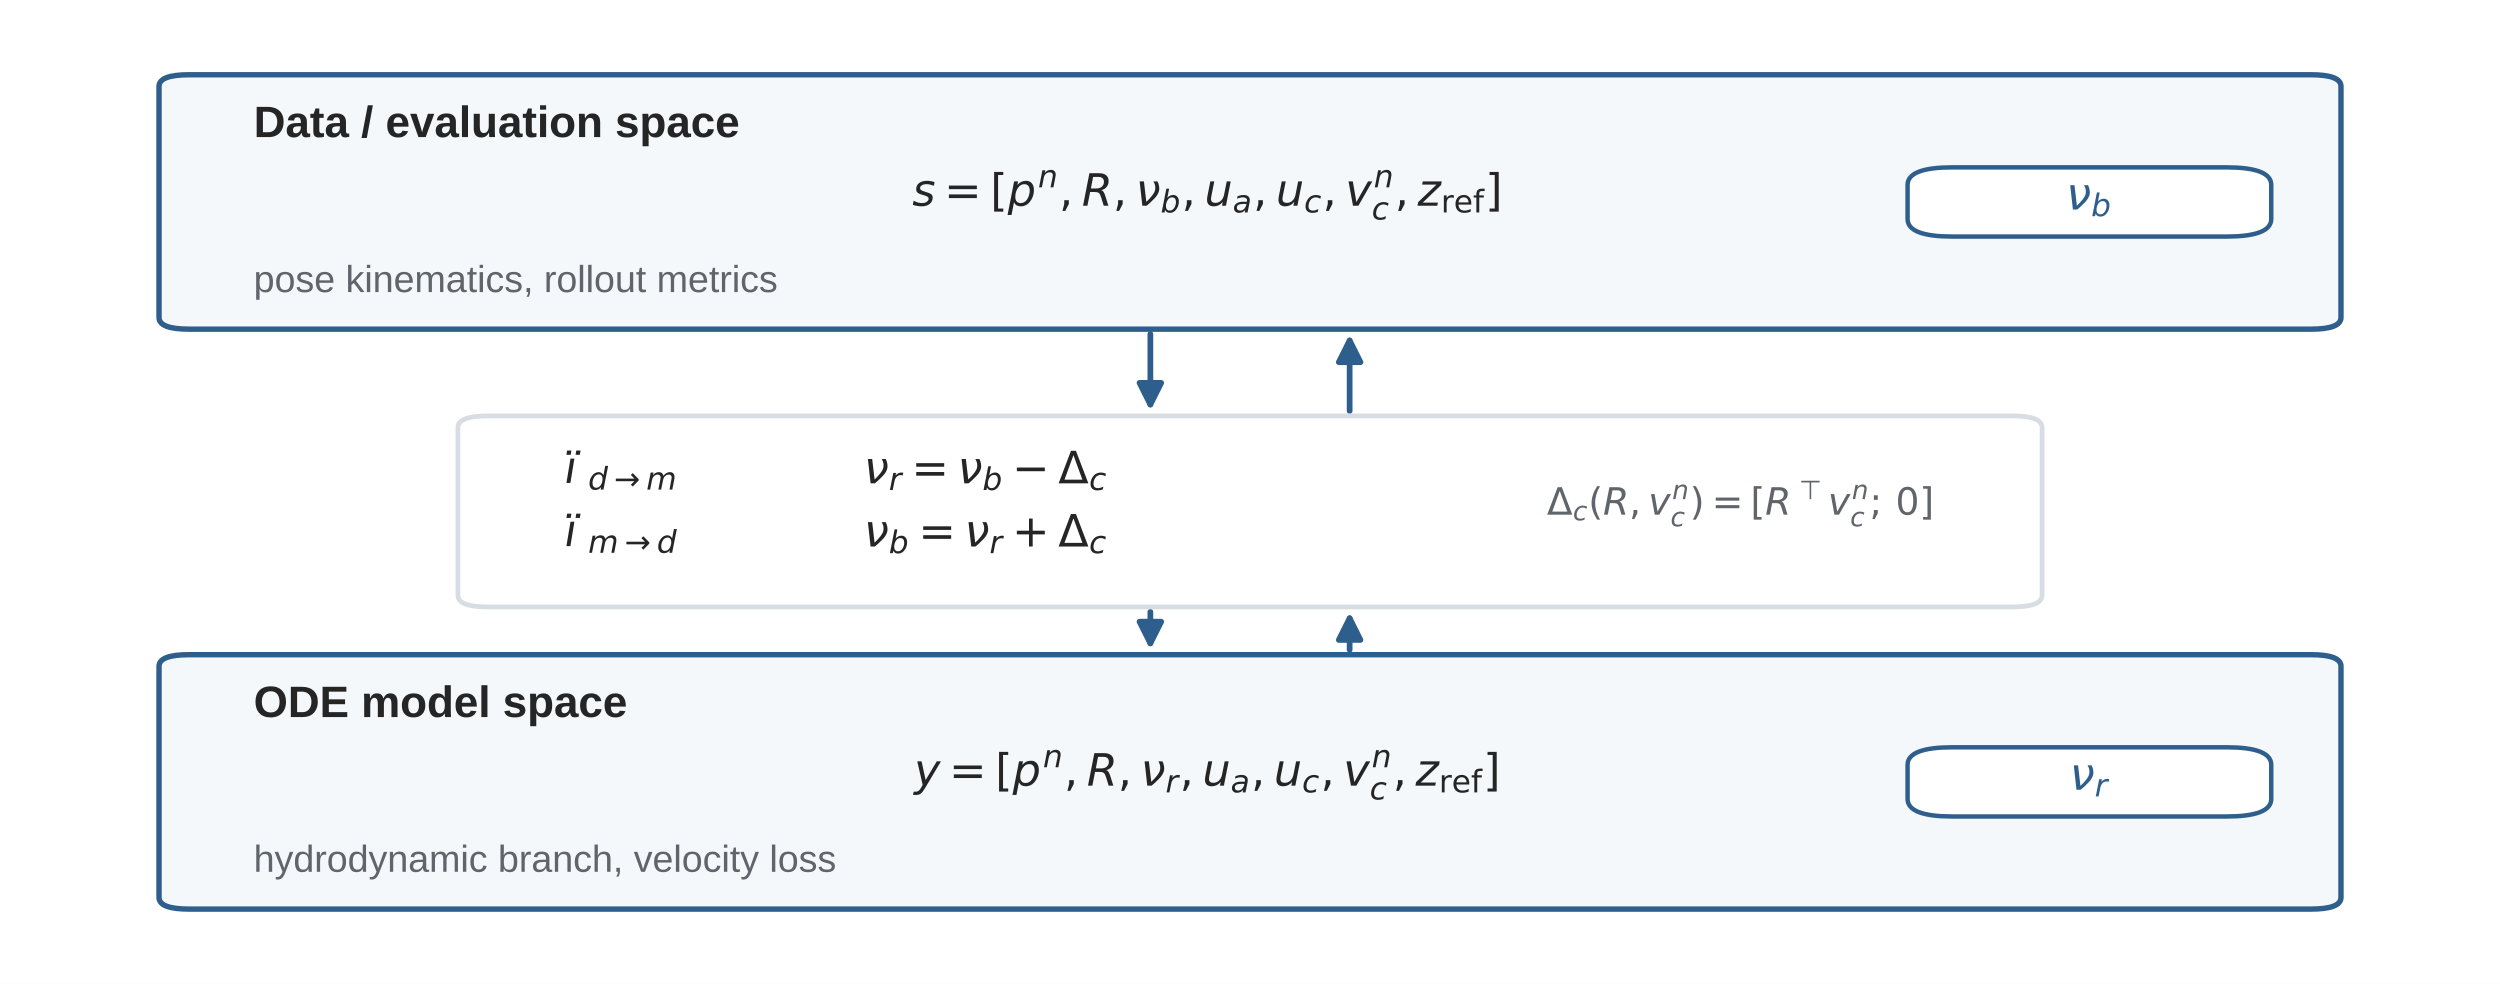
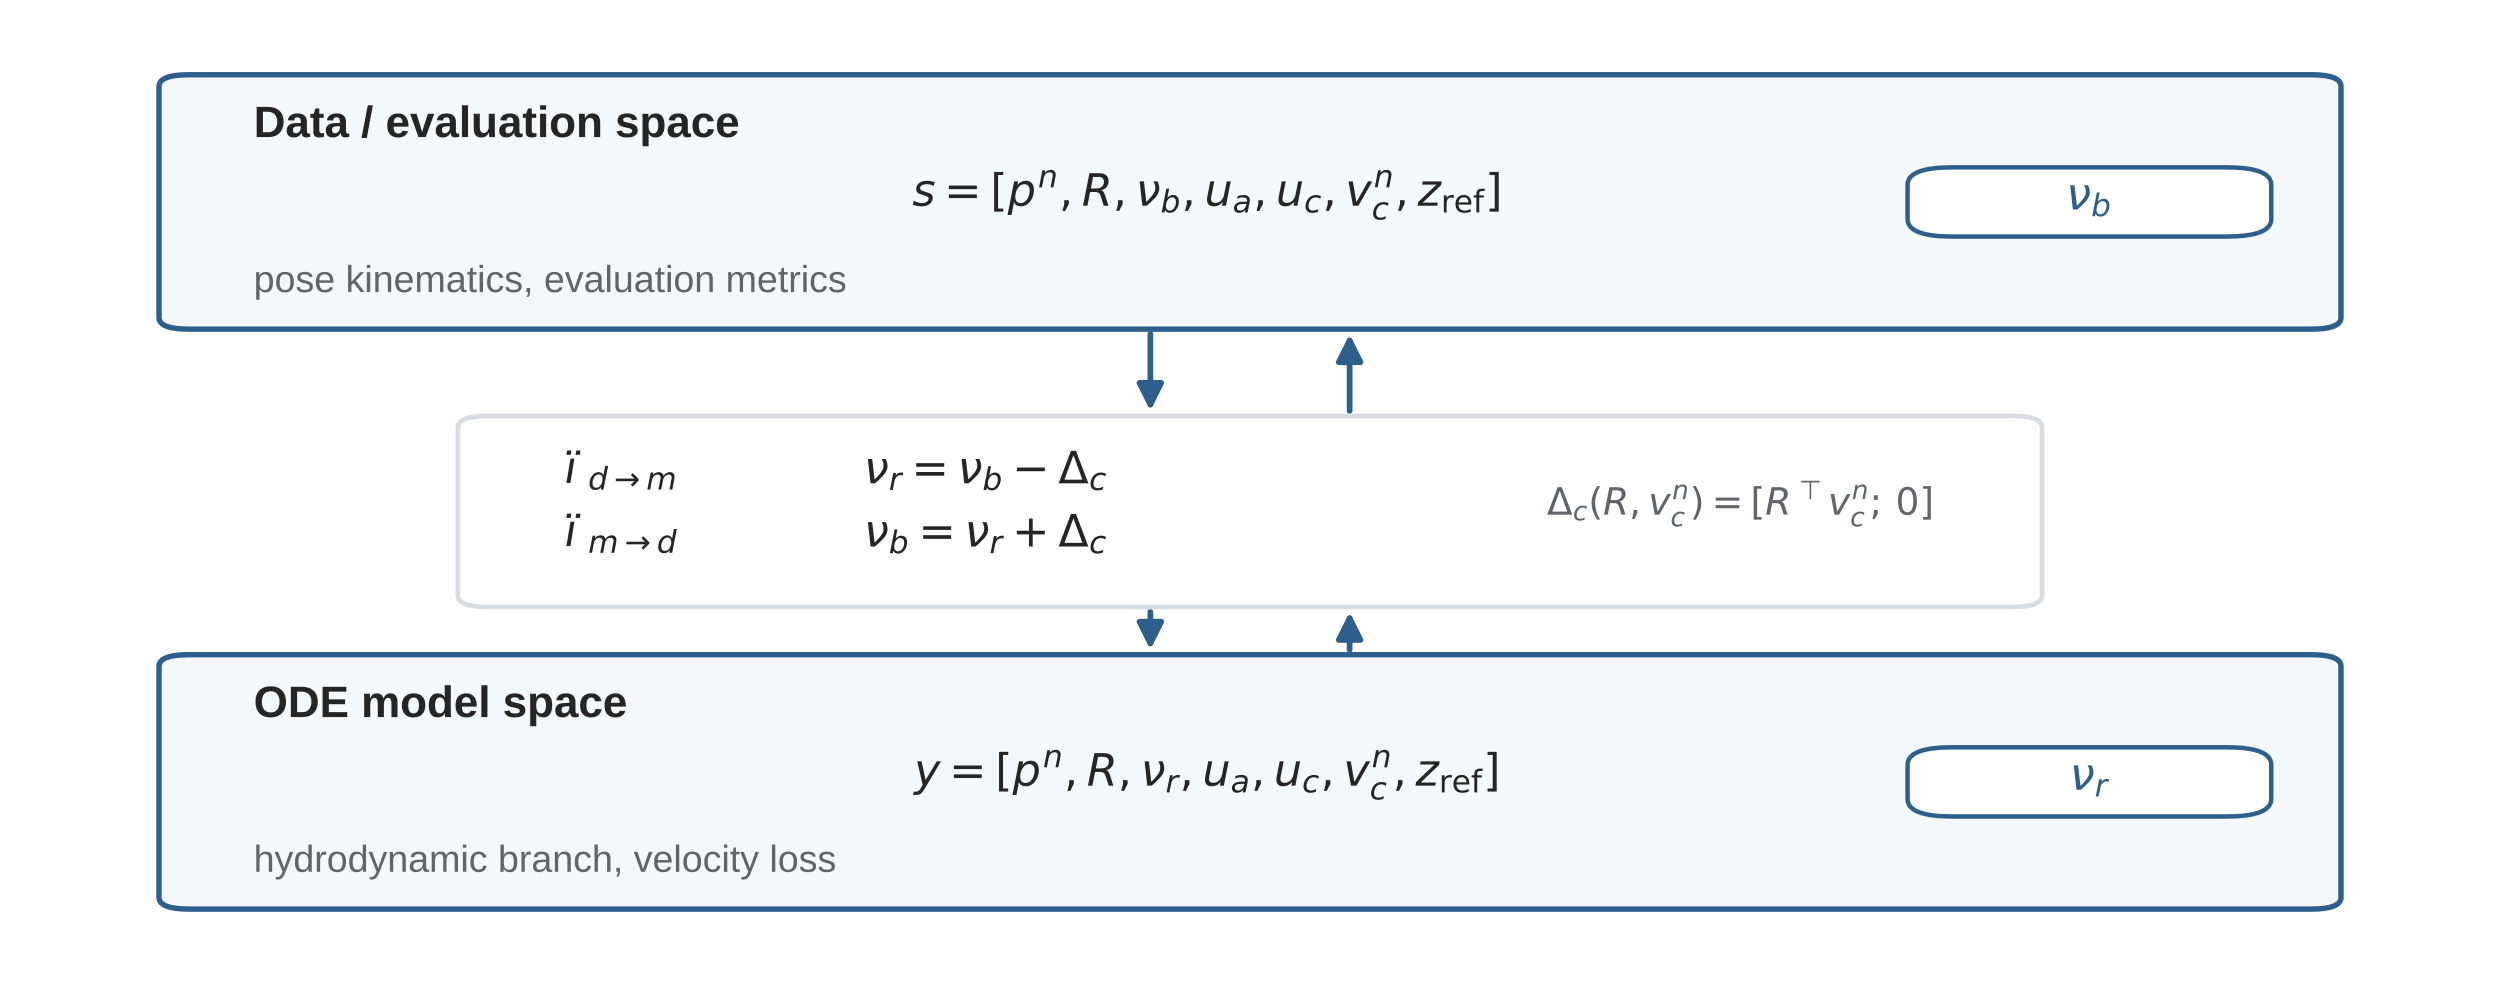
<svg xmlns="http://www.w3.org/2000/svg" width="392.621pt" height="154.511pt" viewBox="0 0 392.621 154.511" version="1.1">
  <defs>
    <style type="text/css">*{stroke-linejoin: round; stroke-linecap: butt}</style>
  </defs>
  <g id="figure_1">
    <g id="patch_1">
      <path d="M 0 154.511  L 392.621 154.511  L 392.621 -0  L 0 -0  z " style="fill: #ffffff" />
    </g>
    <g id="axes_1">
      <g id="patch_2">
-         <path d="M 29.667 51.693  L 362.954 51.693  Q 367.648 51.693 367.648 49.856  L 367.648 13.578  Q 367.648 11.741 362.954 11.741  L 29.667 11.741  Q 24.973 11.741 24.973 13.578  L 24.973 49.856  Q 24.973 51.693 29.667 51.693  z " clip-path="url(#p34348f7755)" style="fill: #f4f8fb; stroke: #2e5e8c; stroke-width: 0.85; stroke-linejoin: miter" />
+         <path d="M 29.667 51.693  L 362.954 51.693  Q 367.648 51.693 367.648 49.856  L 367.648 13.578  Q 367.648 11.741 362.954 11.741  L 29.667 11.741  Q 24.973 11.741 24.973 13.578  L 24.973 49.856  Q 24.973 51.693 29.667 51.693  z " clip-path="url(#p67f7baf909)" style="fill: #f4f8fb; stroke: #2e5e8c; stroke-width: 0.85; stroke-linejoin: miter" />
      </g>
      <g id="patch_3">
-         <path d="M 29.667 142.77  L 362.954 142.77  Q 367.648 142.77 367.648 140.933  L 367.648 104.655  Q 367.648 102.818 362.954 102.818  L 29.667 102.818  Q 24.973 102.818 24.973 104.655  L 24.973 140.933  Q 24.973 142.77 29.667 142.77  z " clip-path="url(#p34348f7755)" style="fill: #f4f8fb; stroke: #2e5e8c; stroke-width: 0.85; stroke-linejoin: miter" />
+         <path d="M 29.667 142.77  L 362.954 142.77  Q 367.648 142.77 367.648 140.933  L 367.648 104.655  Q 367.648 102.818 362.954 102.818  L 29.667 102.818  Q 24.973 102.818 24.973 104.655  L 24.973 140.933  Q 24.973 142.77 29.667 142.77  z " clip-path="url(#p67f7baf909)" style="fill: #f4f8fb; stroke: #2e5e8c; stroke-width: 0.85; stroke-linejoin: miter" />
      </g>
      <g id="patch_4">
-         <path d="M 180.663 52.465  Q 180.663 58.501 180.663 63.531  " clip-path="url(#p34348f7755)" style="fill: none; stroke: #2e5e8c; stroke-width: 0.9; stroke-linecap: round" />
-         <path d="M 182.363 60.131  L 180.663 63.531  L 178.963 60.131  z " clip-path="url(#p34348f7755)" style="fill: #2e5e8c; stroke: #2e5e8c; stroke-width: 0.9; stroke-linecap: round" />
+         <path d="M 180.663 52.465  Q 180.663 58.501 180.663 63.531  " clip-path="url(#p67f7baf909)" style="fill: none; stroke: #2e5e8c; stroke-width: 0.9; stroke-linecap: round" />
+         <path d="M 182.363 60.131  L 180.663 63.531  L 178.963 60.131  z " clip-path="url(#p67f7baf909)" style="fill: #2e5e8c; stroke: #2e5e8c; stroke-width: 0.9; stroke-linecap: round" />
      </g>
      <g id="patch_5">
-         <path d="M 180.663 96.09  Q 180.663 99.066 180.663 101.037  " clip-path="url(#p34348f7755)" style="fill: none; stroke: #2e5e8c; stroke-width: 0.9; stroke-linecap: round" />
-         <path d="M 182.363 97.637  L 180.663 101.037  L 178.963 97.637  z " clip-path="url(#p34348f7755)" style="fill: #2e5e8c; stroke: #2e5e8c; stroke-width: 0.9; stroke-linecap: round" />
+         <path d="M 180.663 96.09  Q 180.663 99.066 180.663 101.037  " clip-path="url(#p67f7baf909)" style="fill: none; stroke: #2e5e8c; stroke-width: 0.9; stroke-linecap: round" />
+         <path d="M 182.363 97.637  L 180.663 101.037  L 178.963 97.637  z " clip-path="url(#p67f7baf909)" style="fill: #2e5e8c; stroke: #2e5e8c; stroke-width: 0.9; stroke-linecap: round" />
      </g>
      <g id="patch_6">
-         <path d="M 211.958 102.046  Q 211.958 99.07 211.958 97.099  " clip-path="url(#p34348f7755)" style="fill: none; stroke: #2e5e8c; stroke-width: 0.9; stroke-linecap: round" />
-         <path d="M 210.258 100.499  L 211.958 97.099  L 213.658 100.499  z " clip-path="url(#p34348f7755)" style="fill: #2e5e8c; stroke: #2e5e8c; stroke-width: 0.9; stroke-linecap: round" />
+         <path d="M 211.958 102.046  Q 211.958 99.07 211.958 97.099  " clip-path="url(#p67f7baf909)" style="fill: none; stroke: #2e5e8c; stroke-width: 0.9; stroke-linecap: round" />
+         <path d="M 210.258 100.499  L 211.958 97.099  L 213.658 100.499  z " clip-path="url(#p67f7baf909)" style="fill: #2e5e8c; stroke: #2e5e8c; stroke-width: 0.9; stroke-linecap: round" />
      </g>
      <g id="patch_7">
-         <path d="M 211.958 64.543  Q 211.958 58.507 211.958 53.478  " clip-path="url(#p34348f7755)" style="fill: none; stroke: #2e5e8c; stroke-width: 0.9; stroke-linecap: round" />
-         <path d="M 210.258 56.878  L 211.958 53.478  L 213.658 56.878  z " clip-path="url(#p34348f7755)" style="fill: #2e5e8c; stroke: #2e5e8c; stroke-width: 0.9; stroke-linecap: round" />
+         <path d="M 211.958 64.543  Q 211.958 58.507 211.958 53.478  " clip-path="url(#p67f7baf909)" style="fill: none; stroke: #2e5e8c; stroke-width: 0.9; stroke-linecap: round" />
+         <path d="M 210.258 56.878  L 211.958 53.478  L 213.658 56.878  z " clip-path="url(#p67f7baf909)" style="fill: #2e5e8c; stroke: #2e5e8c; stroke-width: 0.9; stroke-linecap: round" />
      </g>
      <g id="text_1">
        <text style="font-weight: 700; font-size: 6.9px; font-family: 'Arial', 'Helvetica', 'DejaVu Sans', sans-serif; text-anchor: start; fill: #252525" x="39.838" y="21.531" transform="rotate(-0 39.83811 21.53144)">Data / evaluation space</text>
      </g>
      <g id="text_2">
        <g style="fill: #252525" transform="translate(143.2772 32.6818)">
          <text>
            <tspan x="0" y="-0.364" style="font-style: oblique; font-size: 7px; font-family: 'DejaVu Sans'; fill: #252525">s</tspan>
            <tspan x="14.971" y="-0.364" style="font-style: oblique; font-size: 7px; font-family: 'DejaVu Sans'; fill: #252525">p</tspan>
            <tspan x="26.626" y="-0.364" style="font-style: oblique; font-size: 7px; font-family: 'DejaVu Sans'; fill: #252525">R</tspan>
            <tspan x="35.078" y="-0.364" style="font-style: oblique; font-size: 7px; font-family: 'DejaVu Sans'; fill: #252525">ν</tspan>
            <tspan x="45.879" y="-0.364" style="font-style: oblique; font-size: 7px; font-family: 'DejaVu Sans'; fill: #252525">u</tspan>
            <tspan x="57.099" y="-0.364" style="font-style: oblique; font-size: 7px; font-family: 'DejaVu Sans'; fill: #252525">u</tspan>
            <tspan x="68.009" y="-0.364" style="font-style: oblique; font-size: 7px; font-family: 'DejaVu Sans'; fill: #252525">v</tspan>
            <tspan x="79.35" y="-0.364" style="font-style: oblique; font-size: 7px; font-family: 'DejaVu Sans'; fill: #252525">z</tspan>
            <tspan x="5.011" y="-0.364" style="font-size: 7px; font-family: 'DejaVu Sans'; fill: #252525">=</tspan>
            <tspan x="12.24" y="-0.364" style="font-size: 7px; font-family: 'DejaVu Sans'; fill: #252525">[</tspan>
            <tspan x="23.037" y="-0.364" style="font-size: 7px; font-family: 'DejaVu Sans'; fill: #252525">,</tspan>
            <tspan x="31.489" y="-0.364" style="font-size: 7px; font-family: 'DejaVu Sans'; fill: #252525">,</tspan>
            <tspan x="42.29" y="-0.364" style="font-size: 7px; font-family: 'DejaVu Sans'; fill: #252525">,</tspan>
            <tspan x="53.51" y="-0.364" style="font-size: 7px; font-family: 'DejaVu Sans'; fill: #252525">,</tspan>
            <tspan x="64.421" y="-0.364" style="font-size: 7px; font-family: 'DejaVu Sans'; fill: #252525">,</tspan>
            <tspan x="75.762" y="-0.364" style="font-size: 7px; font-family: 'DejaVu Sans'; fill: #252525">,</tspan>
            <tspan x="89.97" y="-0.364" style="font-size: 7px; font-family: 'DejaVu Sans'; fill: #252525">]</tspan>
            <tspan x="19.74" y="-3.255" style="font-style: oblique; font-size: 4.9px; font-family: 'DejaVu Sans'; fill: #252525">n</tspan>
            <tspan x="38.988" y="0.686" style="font-style: oblique; font-size: 4.9px; font-family: 'DejaVu Sans'; fill: #252525">b</tspan>
            <tspan x="50.316" y="0.686" style="font-style: oblique; font-size: 4.9px; font-family: 'DejaVu Sans'; fill: #252525">a</tspan>
            <tspan x="61.535" y="0.686" style="font-style: oblique; font-size: 4.9px; font-family: 'DejaVu Sans'; fill: #252525">c</tspan>
            <tspan x="72.152" y="1.799" style="font-style: oblique; font-size: 4.9px; font-family: 'DejaVu Sans'; fill: #252525">c</tspan>
            <tspan x="72.465" y="-3.255" style="font-style: oblique; font-size: 4.9px; font-family: 'DejaVu Sans'; fill: #252525">n</tspan>
            <tspan x="83.025" y="0.686" style="font-size: 4.9px; font-family: 'DejaVu Sans'; fill: #252525">r</tspan>
            <tspan x="85.039" y="0.686" style="font-size: 4.9px; font-family: 'DejaVu Sans'; fill: #252525">e</tspan>
            <tspan x="88.054" y="0.686" style="font-size: 4.9px; font-family: 'DejaVu Sans'; fill: #252525">f</tspan>
          </text>
        </g>
      </g>
      <g id="text_3">
-         <text style="font-size: 5.9px; font-family: 'Arial', 'Helvetica', 'DejaVu Sans', sans-serif; text-anchor: start; fill: #60646b" x="39.838" y="45.87" transform="rotate(-0 39.83811 45.87044)">pose kinematics, rollout metrics</text>
+         <text style="font-size: 5.9px; font-family: 'Arial', 'Helvetica', 'DejaVu Sans', sans-serif; text-anchor: start; fill: #60646b" x="39.838" y="45.87" transform="rotate(-0 39.83811 45.87044)">pose kinematics, evaluation metrics</text>
      </g>
      <g id="patch_8">
-         <path d="M 306.624 37.151  L 349.654 37.151  Q 356.695 37.151 356.695 34.396  L 356.695 29.038  Q 356.695 26.283 349.654 26.283  L 306.624 26.283  Q 299.582 26.283 299.582 29.038  L 299.582 34.396  Q 299.582 37.151 306.624 37.151  z " clip-path="url(#p34348f7755)" style="fill: #ffffff; stroke: #2e5e8c; stroke-width: 0.7; stroke-linejoin: miter" />
+         <path d="M 306.624 37.151  L 349.654 37.151  Q 356.695 37.151 356.695 34.396  L 356.695 29.038  Q 356.695 26.283 349.654 26.283  L 306.624 26.283  Q 299.582 26.283 299.582 29.038  L 299.582 34.396  Q 299.582 37.151 306.624 37.151  z " clip-path="url(#p67f7baf909)" style="fill: #ffffff; stroke: #2e5e8c; stroke-width: 0.7; stroke-linejoin: miter" />
      </g>
      <g id="text_4">
        <g style="fill: #2e5e8c" transform="translate(324.4986 33.08185)">
          <text>
            <tspan x="0" y="-0.172" style="font-style: oblique; font-size: 7px; font-family: 'DejaVu Sans'; fill: #2e5e8c">ν</tspan>
            <tspan x="3.91" y="0.878" style="font-style: oblique; font-size: 4.9px; font-family: 'DejaVu Sans'; fill: #2e5e8c">b</tspan>
          </text>
        </g>
      </g>
      <g id="patch_9">
-         <path d="M 76.609 95.318  L 316.012 95.318  Q 320.706 95.318 320.706 93.481  L 320.706 67.153  Q 320.706 65.316 316.012 65.316  L 76.609 65.316  Q 71.915 65.316 71.915 67.153  L 71.915 93.481  Q 71.915 95.318 76.609 95.318  z " clip-path="url(#p34348f7755)" style="fill: #ffffff; stroke: #d8dde3; stroke-width: 0.75; stroke-linejoin: miter" />
+         <path d="M 76.609 95.318  L 316.012 95.318  Q 320.706 95.318 320.706 93.481  L 320.706 67.153  Q 320.706 65.316 316.012 65.316  L 76.609 65.316  Q 71.915 65.316 71.915 67.153  L 71.915 93.481  Q 71.915 95.318 76.609 95.318  z " clip-path="url(#p67f7baf909)" style="fill: #ffffff; stroke: #d8dde3; stroke-width: 0.75; stroke-linejoin: miter" />
      </g>
      <g id="text_5">
        <g style="fill: #252525" transform="translate(88.73575 76.8013)">
          <text>
            <tspan x="0" y="-0.953" style="font-style: italic; font-size: 7px; font-family: 'STIXNonUnicode'; fill: #252525"></tspan>
            <tspan x="3.63" y="0.097" style="font-style: oblique; font-size: 4.9px; font-family: 'DejaVu Sans'; fill: #252525">d</tspan>
            <tspan x="12.755" y="0.097" style="font-style: oblique; font-size: 4.9px; font-family: 'DejaVu Sans'; fill: #252525">m</tspan>
            <tspan x="7.695" y="0.097" style="font-size: 4.9px; font-family: 'DejaVu Sans'; fill: #252525">→</tspan>
          </text>
        </g>
      </g>
      <g id="text_6">
        <g style="fill: #252525" transform="translate(135.6775 76.8013)">
          <text>
            <tspan x="0" y="-0.891" style="font-style: oblique; font-size: 7px; font-family: 'DejaVu Sans'; fill: #252525">ν</tspan>
            <tspan x="14.709" y="-0.891" style="font-style: oblique; font-size: 7px; font-family: 'DejaVu Sans'; fill: #252525">ν</tspan>
            <tspan x="3.91" y="0.159" style="font-style: oblique; font-size: 4.9px; font-family: 'DejaVu Sans'; fill: #252525">r</tspan>
            <tspan x="18.619" y="0.159" style="font-style: oblique; font-size: 4.9px; font-family: 'DejaVu Sans'; fill: #252525">b</tspan>
            <tspan x="35.369" y="0.159" style="font-style: oblique; font-size: 4.9px; font-family: 'DejaVu Sans'; fill: #252525">c</tspan>
            <tspan x="7.48" y="-0.891" style="font-size: 7px; font-family: 'DejaVu Sans'; fill: #252525">=</tspan>
            <tspan x="23.285" y="-0.891" style="font-size: 7px; font-family: 'DejaVu Sans'; fill: #252525">−</tspan>
            <tspan x="30.514" y="-0.891" style="font-size: 7px; font-family: 'DejaVu Sans'; fill: #252525">Δ</tspan>
          </text>
        </g>
      </g>
      <g id="text_7">
        <g style="fill: #252525" transform="translate(88.73575 86.72029)">
          <text>
            <tspan x="0" y="-0.953" style="font-style: italic; font-size: 7px; font-family: 'STIXNonUnicode'; fill: #252525"></tspan>
            <tspan x="3.63" y="0.097" style="font-style: oblique; font-size: 4.9px; font-family: 'DejaVu Sans'; fill: #252525">m</tspan>
            <tspan x="14.418" y="0.097" style="font-style: oblique; font-size: 4.9px; font-family: 'DejaVu Sans'; fill: #252525">d</tspan>
            <tspan x="9.358" y="0.097" style="font-size: 4.9px; font-family: 'DejaVu Sans'; fill: #252525">→</tspan>
          </text>
        </g>
      </g>
      <g id="text_8">
        <g style="fill: #252525" transform="translate(135.6775 86.72029)">
          <text>
            <tspan x="0" y="-0.891" style="font-style: oblique; font-size: 7px; font-family: 'DejaVu Sans'; fill: #252525">ν</tspan>
            <tspan x="15.805" y="-0.891" style="font-style: oblique; font-size: 7px; font-family: 'DejaVu Sans'; fill: #252525">ν</tspan>
            <tspan x="3.91" y="0.159" style="font-style: oblique; font-size: 4.9px; font-family: 'DejaVu Sans'; fill: #252525">b</tspan>
            <tspan x="19.715" y="0.159" style="font-style: oblique; font-size: 4.9px; font-family: 'DejaVu Sans'; fill: #252525">r</tspan>
            <tspan x="35.369" y="0.159" style="font-style: oblique; font-size: 4.9px; font-family: 'DejaVu Sans'; fill: #252525">c</tspan>
            <tspan x="8.576" y="-0.891" style="font-size: 7px; font-family: 'DejaVu Sans'; fill: #252525">=</tspan>
            <tspan x="23.285" y="-0.891" style="font-size: 7px; font-family: 'DejaVu Sans'; fill: #252525">+</tspan>
            <tspan x="30.514" y="-0.891" style="font-size: 7px; font-family: 'DejaVu Sans'; fill: #252525">Δ</tspan>
          </text>
        </g>
      </g>
      <g id="text_9">
        <g style="fill: #60646b" transform="translate(242.9384 81.50629)">
          <text>
            <tspan x="0" y="-0.676" style="font-size: 5.9px; font-family: 'DejaVu Sans'; fill: #60646b">Δ</tspan>
            <tspan x="6.515" y="-0.676" style="font-size: 5.9px; font-family: 'DejaVu Sans'; fill: #60646b">(</tspan>
            <tspan x="12.906" y="-0.676" style="font-size: 5.9px; font-family: 'DejaVu Sans'; fill: #60646b">,</tspan>
            <tspan x="22.449" y="-0.676" style="font-size: 5.9px; font-family: 'DejaVu Sans'; fill: #60646b">)</tspan>
            <tspan x="25.895" y="-0.676" style="font-size: 5.9px; font-family: 'DejaVu Sans'; fill: #60646b">=</tspan>
            <tspan x="31.978" y="-0.676" style="font-size: 5.9px; font-family: 'DejaVu Sans'; fill: #60646b">[</tspan>
            <tspan x="50.666" y="-0.676" style="font-size: 5.9px; font-family: 'DejaVu Sans'; fill: #60646b">;</tspan>
            <tspan x="54.754" y="-0.676" style="font-size: 5.9px; font-family: 'DejaVu Sans'; fill: #60646b">0</tspan>
            <tspan x="58.502" y="-0.676" style="font-size: 5.9px; font-family: 'DejaVu Sans'; fill: #60646b">]</tspan>
            <tspan x="4.086" y="0.209" style="font-style: oblique; font-size: 4.13px; font-family: 'DejaVu Sans'; fill: #60646b">c</tspan>
            <tspan x="19.412" y="1.147" style="font-style: oblique; font-size: 4.13px; font-family: 'DejaVu Sans'; fill: #60646b">c</tspan>
            <tspan x="19.674" y="-3.112" style="font-style: oblique; font-size: 4.13px; font-family: 'DejaVu Sans'; fill: #60646b">n</tspan>
            <tspan x="47.629" y="1.147" style="font-style: oblique; font-size: 4.13px; font-family: 'DejaVu Sans'; fill: #60646b">c</tspan>
            <tspan x="47.891" y="-3.112" style="font-style: oblique; font-size: 4.13px; font-family: 'DejaVu Sans'; fill: #60646b">n</tspan>
            <tspan x="8.813" y="-0.676" style="font-style: oblique; font-size: 5.9px; font-family: 'DejaVu Sans'; fill: #60646b">R</tspan>
            <tspan x="15.926" y="-0.676" style="font-style: oblique; font-size: 5.9px; font-family: 'DejaVu Sans'; fill: #60646b">v</tspan>
            <tspan x="34.276" y="-0.676" style="font-style: oblique; font-size: 5.9px; font-family: 'DejaVu Sans'; fill: #60646b">R</tspan>
            <tspan x="44.142" y="-0.676" style="font-style: oblique; font-size: 5.9px; font-family: 'DejaVu Sans'; fill: #60646b">v</tspan>
            <tspan x="39.586" y="-3.112" style="font-size: 4.13px; font-family: 'DejaVu Sans'; fill: #60646b">⊤</tspan>
          </text>
        </g>
      </g>
      <g id="text_10">
        <text style="font-weight: 700; font-size: 6.9px; font-family: 'Arial', 'Helvetica', 'DejaVu Sans', sans-serif; text-anchor: start; fill: #252525" x="39.838" y="112.609" transform="rotate(-0 39.83811 112.6086)">ODE model space</text>
      </g>
      <g id="text_11">
        <g style="fill: #252525" transform="translate(143.5572 123.759)">
          <text>
            <tspan x="0" y="-0.364" style="font-style: oblique; font-size: 7px; font-family: 'DejaVu Sans'; fill: #252525">y</tspan>
            <tspan x="15.466" y="-0.364" style="font-style: oblique; font-size: 7px; font-family: 'DejaVu Sans'; fill: #252525">p</tspan>
            <tspan x="27.121" y="-0.364" style="font-style: oblique; font-size: 7px; font-family: 'DejaVu Sans'; fill: #252525">R</tspan>
            <tspan x="35.574" y="-0.364" style="font-style: oblique; font-size: 7px; font-family: 'DejaVu Sans'; fill: #252525">ν</tspan>
            <tspan x="45.279" y="-0.364" style="font-style: oblique; font-size: 7px; font-family: 'DejaVu Sans'; fill: #252525">u</tspan>
            <tspan x="56.498" y="-0.364" style="font-style: oblique; font-size: 7px; font-family: 'DejaVu Sans'; fill: #252525">u</tspan>
            <tspan x="67.409" y="-0.364" style="font-style: oblique; font-size: 7px; font-family: 'DejaVu Sans'; fill: #252525">v</tspan>
            <tspan x="78.75" y="-0.364" style="font-style: oblique; font-size: 7px; font-family: 'DejaVu Sans'; fill: #252525">z</tspan>
            <tspan x="5.506" y="-0.364" style="font-size: 7px; font-family: 'DejaVu Sans'; fill: #252525">=</tspan>
            <tspan x="12.735" y="-0.364" style="font-size: 7px; font-family: 'DejaVu Sans'; fill: #252525">[</tspan>
            <tspan x="23.532" y="-0.364" style="font-size: 7px; font-family: 'DejaVu Sans'; fill: #252525">,</tspan>
            <tspan x="31.985" y="-0.364" style="font-size: 7px; font-family: 'DejaVu Sans'; fill: #252525">,</tspan>
            <tspan x="41.69" y="-0.364" style="font-size: 7px; font-family: 'DejaVu Sans'; fill: #252525">,</tspan>
            <tspan x="52.909" y="-0.364" style="font-size: 7px; font-family: 'DejaVu Sans'; fill: #252525">,</tspan>
            <tspan x="63.82" y="-0.364" style="font-size: 7px; font-family: 'DejaVu Sans'; fill: #252525">,</tspan>
            <tspan x="75.161" y="-0.364" style="font-size: 7px; font-family: 'DejaVu Sans'; fill: #252525">,</tspan>
            <tspan x="89.37" y="-0.364" style="font-size: 7px; font-family: 'DejaVu Sans'; fill: #252525">]</tspan>
            <tspan x="20.235" y="-3.255" style="font-style: oblique; font-size: 4.9px; font-family: 'DejaVu Sans'; fill: #252525">n</tspan>
            <tspan x="39.484" y="0.686" style="font-style: oblique; font-size: 4.9px; font-family: 'DejaVu Sans'; fill: #252525">r</tspan>
            <tspan x="49.715" y="0.686" style="font-style: oblique; font-size: 4.9px; font-family: 'DejaVu Sans'; fill: #252525">a</tspan>
            <tspan x="60.935" y="0.686" style="font-style: oblique; font-size: 4.9px; font-family: 'DejaVu Sans'; fill: #252525">c</tspan>
            <tspan x="71.552" y="1.799" style="font-style: oblique; font-size: 4.9px; font-family: 'DejaVu Sans'; fill: #252525">c</tspan>
            <tspan x="71.864" y="-3.255" style="font-style: oblique; font-size: 4.9px; font-family: 'DejaVu Sans'; fill: #252525">n</tspan>
            <tspan x="82.425" y="0.686" style="font-size: 4.9px; font-family: 'DejaVu Sans'; fill: #252525">r</tspan>
            <tspan x="84.439" y="0.686" style="font-size: 4.9px; font-family: 'DejaVu Sans'; fill: #252525">e</tspan>
            <tspan x="87.454" y="0.686" style="font-size: 4.9px; font-family: 'DejaVu Sans'; fill: #252525">f</tspan>
          </text>
        </g>
      </g>
      <g id="text_12">
        <text style="font-size: 5.9px; font-family: 'Arial', 'Helvetica', 'DejaVu Sans', sans-serif; text-anchor: start; fill: #60646b" x="39.838" y="136.913" transform="rotate(-0 39.83811 136.913)">hydrodynamic branch, velocity loss</text>
      </g>
      <g id="patch_10">
-         <path d="M 306.624 128.228  L 349.654 128.228  Q 356.695 128.228 356.695 125.473  L 356.695 120.115  Q 356.695 117.36 349.654 117.36  L 306.624 117.36  Q 299.582 117.36 299.582 120.115  L 299.582 125.473  Q 299.582 128.228 306.624 128.228  z " clip-path="url(#p34348f7755)" style="fill: #ffffff; stroke: #2e5e8c; stroke-width: 0.7; stroke-linejoin: miter" />
+         <path d="M 306.624 128.228  L 349.654 128.228  Q 356.695 128.228 356.695 125.473  L 356.695 120.115  Q 356.695 117.36 349.654 117.36  L 306.624 117.36  Q 299.582 117.36 299.582 120.115  L 299.582 125.473  Q 299.582 128.228 306.624 128.228  z " clip-path="url(#p67f7baf909)" style="fill: #ffffff; stroke: #2e5e8c; stroke-width: 0.7; stroke-linejoin: miter" />
      </g>
      <g id="text_13">
        <g style="fill: #2e5e8c" transform="translate(325.0586 124.194)">
          <text>
            <tspan x="0" y="-0.172" style="font-style: oblique; font-size: 7px; font-family: 'DejaVu Sans'; fill: #2e5e8c">ν</tspan>
            <tspan x="3.91" y="0.878" style="font-style: oblique; font-size: 4.9px; font-family: 'DejaVu Sans'; fill: #2e5e8c">r</tspan>
          </text>
        </g>
      </g>
    </g>
  </g>
  <defs>
-     <clipPath id="p34348f7755">
+     <clipPath id="p67f7baf909">
      <rect x="0.72" y="0.72" width="391.181" height="153.071" />
    </clipPath>
  </defs>
</svg>
